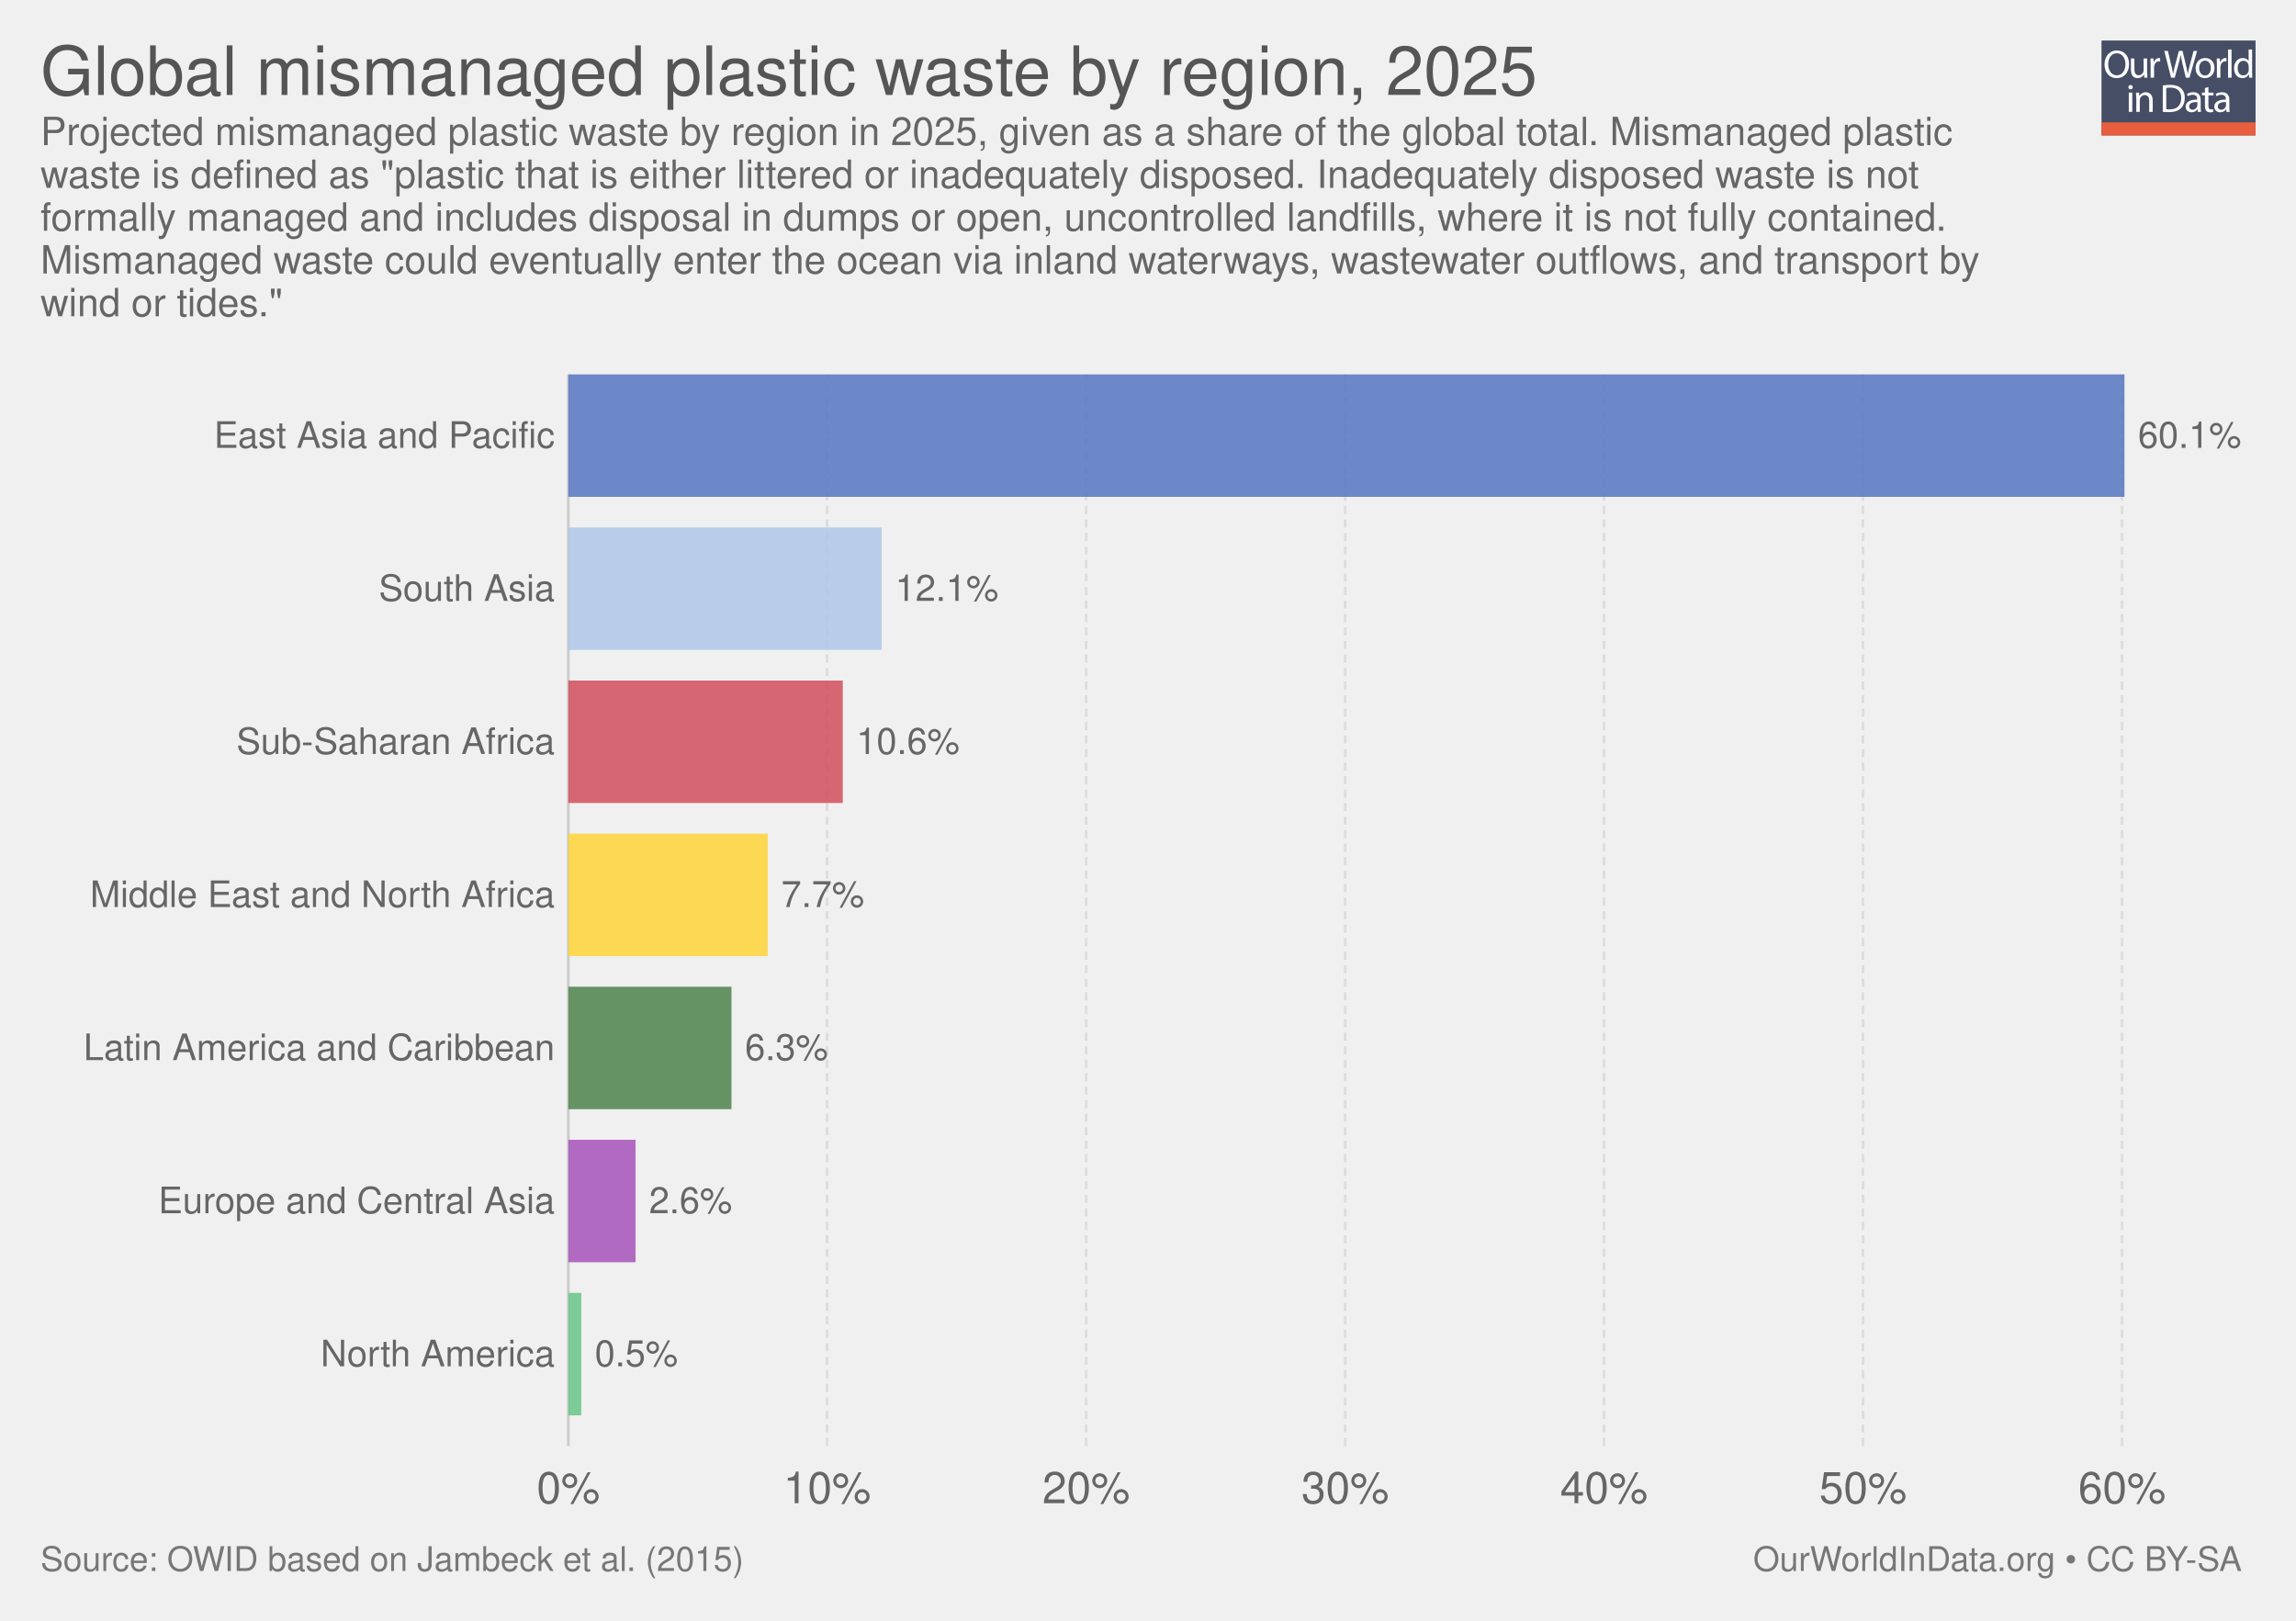
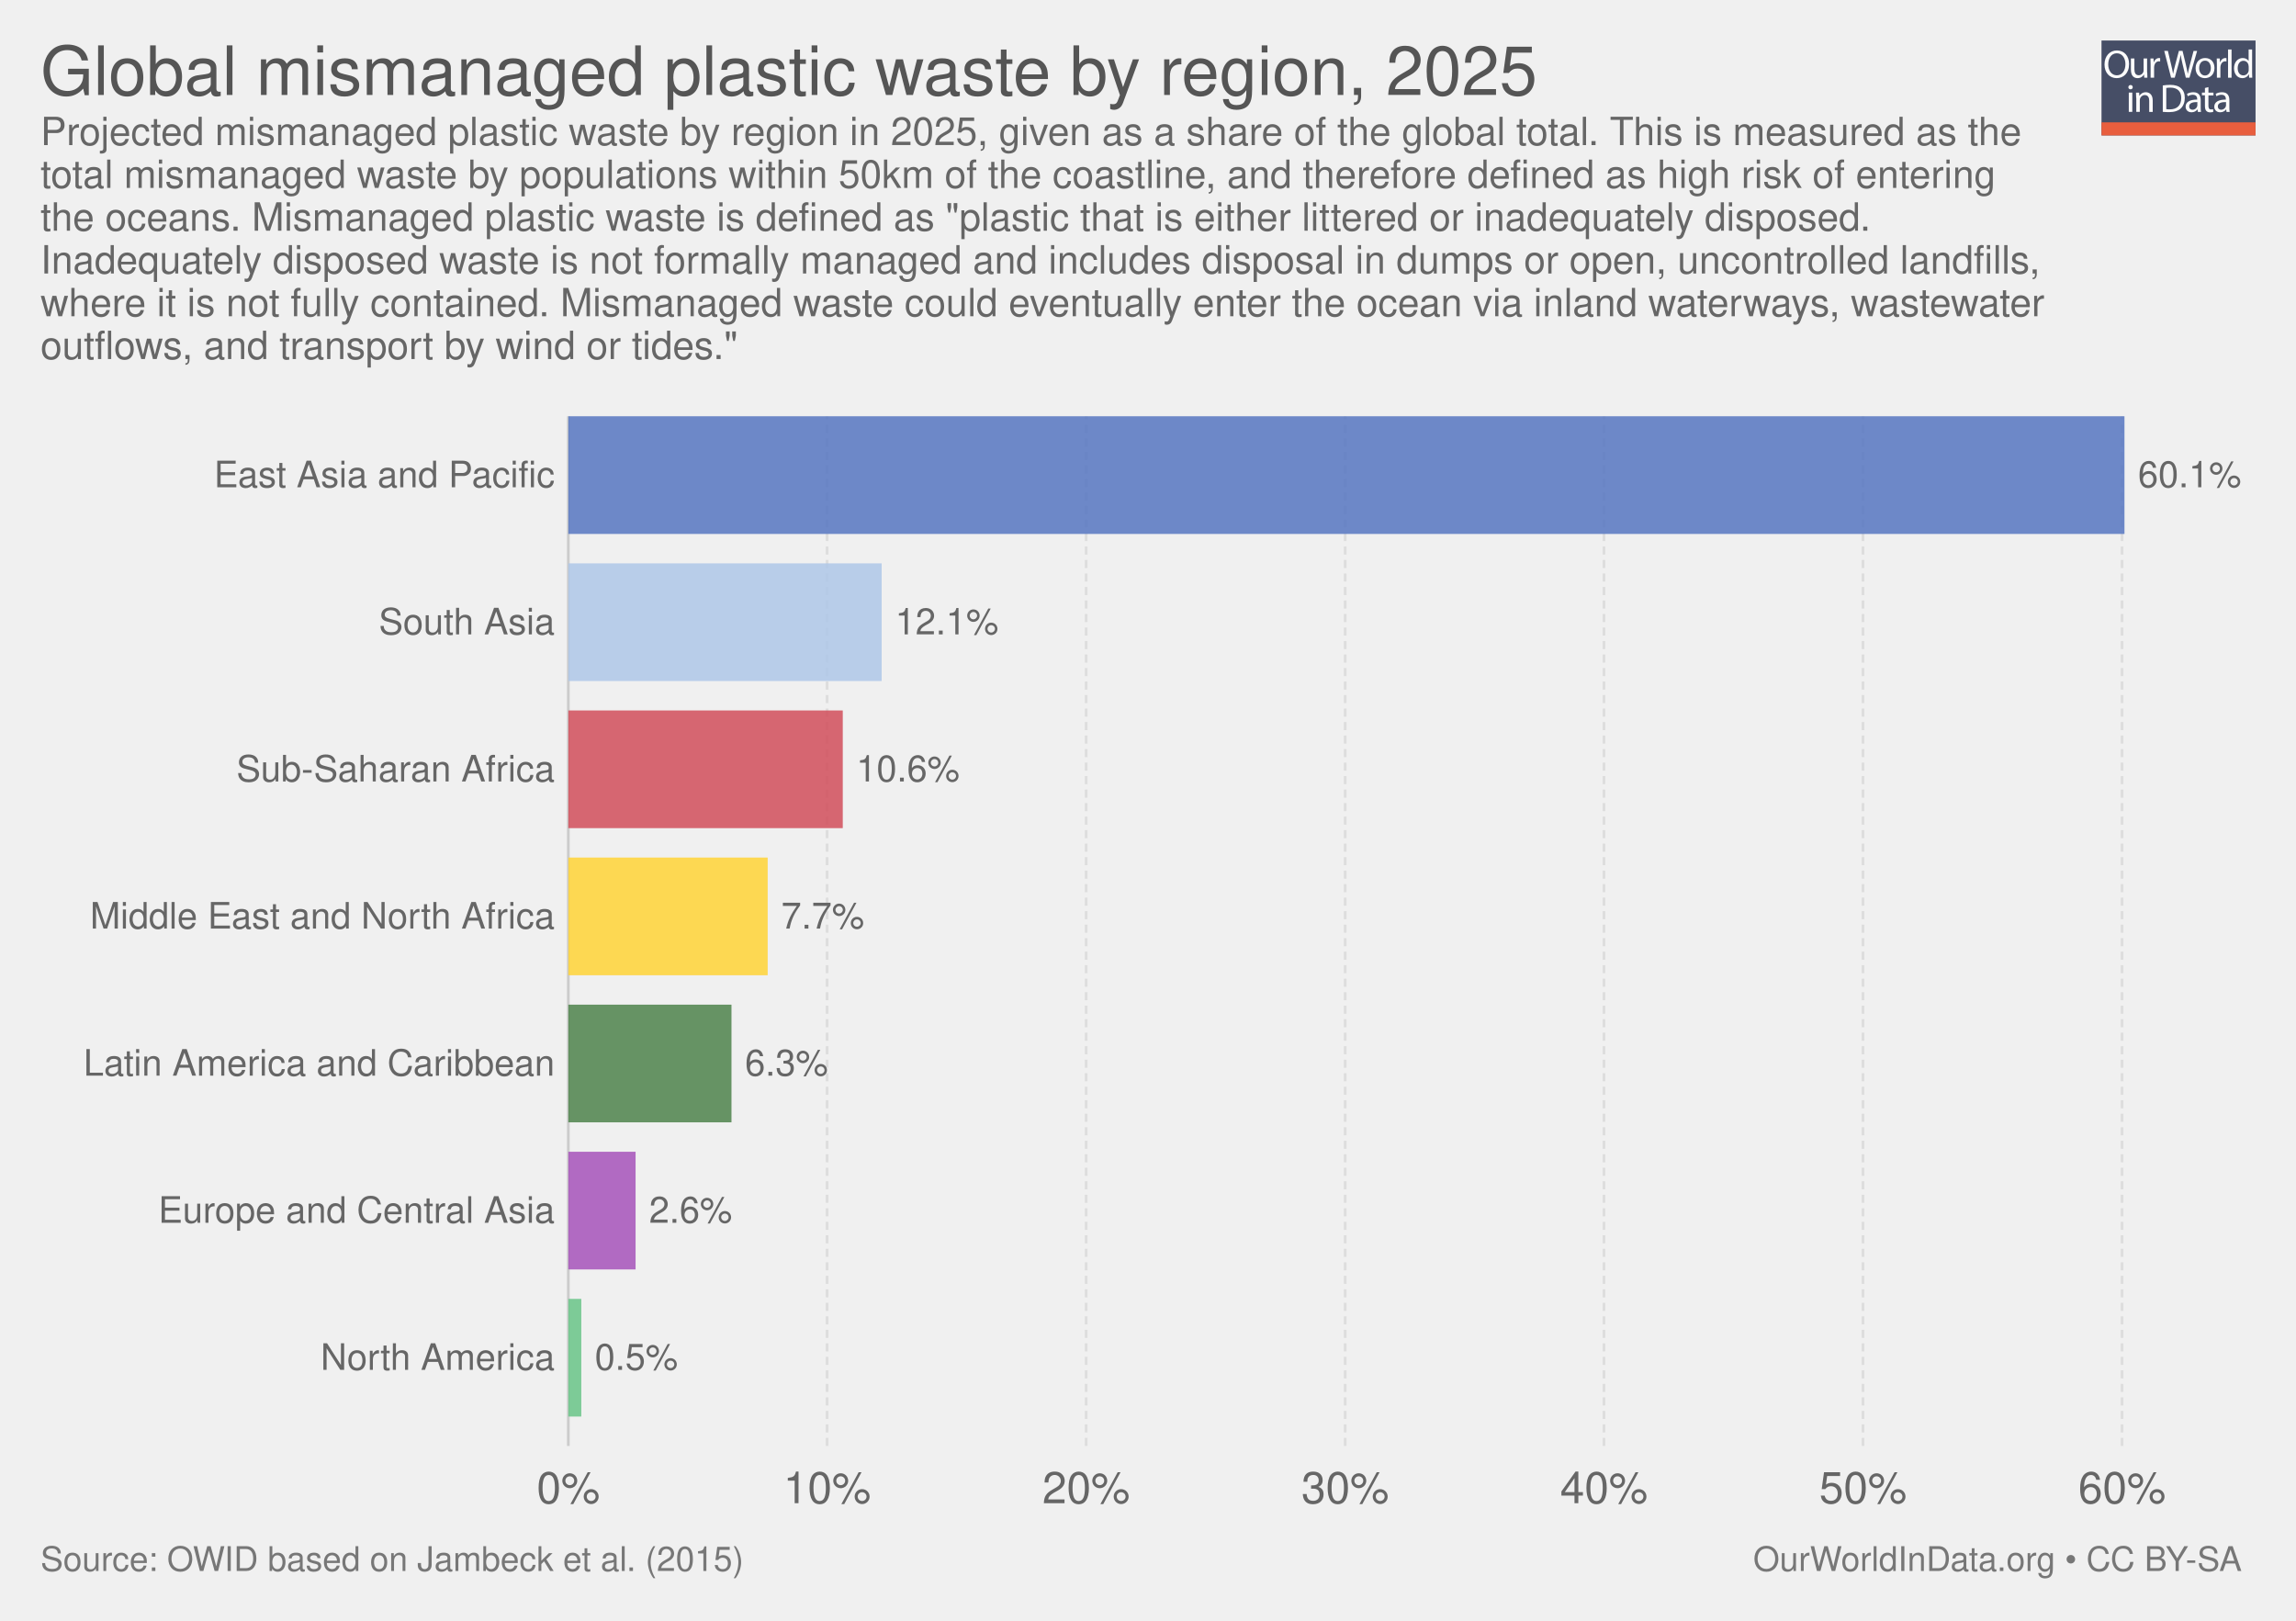
<svg xmlns="http://www.w3.org/2000/svg" xmlns:xlink="http://www.w3.org/1999/xlink" version="1.1" style="font-family: 'Helvetica Neue', Helvetica, Arial, sans-serif; font-size: 18px; background-color: white; text-rendering: optimizeLegibility; -webkit-font-smoothing: antialiased;" width="850" height="600">
  <g class="ChartTab">
    <g class="HeaderView">
      <g opacity="0.8" transform="translate(778, 15) scale(0.27)">
        <a xlink:href="https://ourworldindata.org" target="_blank">
          <g>
            <rect x="0" y="0" fill="#1B2543" width="211.2" height="130.1" />
            <rect x="0" y="112.2" fill="#E63912" width="211.2" height="17.9" />
            <g>
              <rect x="1.2" y="12.3" fill="none" width="210.2" height="99.2" />
              <path fill="#FFFFFF" d="M37.8,32.2c0,12.7-7.7,19.4-17.1,19.4c-9.7,0-16.6-7.5-16.6-18.7c0-11.7,7.3-19.3,17.1-19.3 C31.3,13.7,37.8,21.3,37.8,32.2z M9.2,32.8c0,7.9,4.3,14.9,11.8,14.9c7.5,0,11.8-6.9,11.8-15.3c0-7.3-3.8-14.9-11.8-14.9 C13.1,17.5,9.2,24.8,9.2,32.8z" />
              <path fill="#FFFFFF" d="M62.7,43.8c0,2.7,0.1,5.1,0.2,7.2h-4.3l-0.3-4.3h-0.1c-1.3,2.1-4,4.9-8.8,4.9c-4.2,0-9.1-2.3-9.1-11.6 V24.6h4.8v14.6c0,5,1.5,8.4,5.9,8.4c3.2,0,5.5-2.2,6.3-4.4c0.3-0.7,0.4-1.6,0.4-2.5V24.6h4.8V43.8z" />
              <path fill="#FFFFFF" d="M67.3,32.8c0-3.1-0.1-5.8-0.2-8.2h4.2l0.2,5.2h0.2c1.2-3.5,4.1-5.8,7.3-5.8c0.5,0,0.9,0.1,1.4,0.2v4.5 c-0.5-0.1-1-0.2-1.6-0.2c-3.4,0-5.8,2.6-6.5,6.2c-0.1,0.7-0.2,1.4-0.2,2.2V51h-4.8V32.8z" />
              <path fill="#FFFFFF" d="M95.4,51l-9.4-36.8h5l4.4,18.6c1.1,4.6,2.1,9.2,2.7,12.7h0.1c0.6-3.7,1.8-8,3-12.8l4.9-18.5h5l4.5,18.7 c1,4.4,2,8.7,2.6,12.6h0.1c0.8-4,1.8-8.1,3-12.7l4.9-18.5h4.9L120.6,51h-5L111,31.9c-1.1-4.7-1.9-8.3-2.4-12h-0.1 c-0.7,3.7-1.5,7.3-2.8,12L100.4,51H95.4z" />
              <path fill="#FFFFFF" d="M154.9,37.6c0,9.8-6.8,14-13.2,14c-7.2,0-12.7-5.2-12.7-13.6c0-8.8,5.8-14,13.1-14 C149.8,24,154.9,29.5,154.9,37.6z M133.9,37.9c0,5.8,3.3,10.1,8,10.1c4.6,0,8-4.3,8-10.3c0-4.5-2.2-10.1-7.9-10.1 C136.3,27.6,133.9,32.8,133.9,37.9z" />
              <path fill="#FFFFFF" d="M158.2,32.8c0-3.1-0.1-5.8-0.2-8.2h4.2l0.2,5.2h0.2c1.2-3.5,4.1-5.8,7.3-5.8c0.5,0,0.9,0.1,1.4,0.2v4.5 c-0.5-0.1-1-0.2-1.6-0.2c-3.4,0-5.8,2.6-6.5,6.2c-0.1,0.7-0.2,1.4-0.2,2.2V51h-4.8V32.8z" />
              <path fill="#FFFFFF" d="M173.5,12.3h4.8V51h-4.8V12.3z" />
              <path fill="#FFFFFF" d="M206.5,12.3v31.9c0,2.3,0.1,5,0.2,6.8h-4.3l-0.2-4.6H202c-1.5,2.9-4.7,5.2-9,5.2 c-6.4,0-11.3-5.4-11.3-13.4c-0.1-8.8,5.4-14.2,11.9-14.2c4,0,6.8,1.9,8,4h0.1V12.3H206.5z M201.7,35.4c0-0.6-0.1-1.4-0.2-2 c-0.7-3.1-3.3-5.6-6.9-5.6c-5,0-7.9,4.4-7.9,10.2c0,5.3,2.6,9.8,7.8,9.8c3.2,0,6.2-2.1,7.1-5.7c0.2-0.7,0.2-1.3,0.2-2.1V35.4z" />
              <path fill="#FFFFFF" d="M42.8,64c0.1,1.6-1.1,2.9-3.1,2.9c-1.7,0-2.9-1.3-2.9-2.9c0-1.7,1.3-3,3-3C41.7,61,42.8,62.3,42.8,64z M37.4,97.8V71.4h4.8v26.4H37.4z" />
              <path fill="#FFFFFF" d="M47.5,78.6c0-2.7-0.1-5-0.2-7.1h4.3l0.3,4.4h0.1c1.3-2.5,4.4-5,8.8-5c3.7,0,9.4,2.2,9.4,11.2v15.8h-4.8 V82.6c0-4.3-1.6-7.8-6.1-7.8c-3.2,0-5.6,2.2-6.5,4.9c-0.2,0.6-0.3,1.4-0.3,2.2v15.9h-4.8V78.6z" />
              <path fill="#FFFFFF" d="M84,61.6c2.9-0.4,6.3-0.8,10.1-0.8c6.8,0,11.7,1.6,14.9,4.6c3.3,3,5.2,7.3,5.2,13.2c0,6-1.9,10.9-5.3,14.3 c-3.4,3.4-9.1,5.3-16.3,5.3c-3.4,0-6.2-0.2-8.6-0.4V61.6z M88.8,94.1c1.2,0.2,3,0.3,4.8,0.3c10.2,0,15.7-5.7,15.7-15.6 c0.1-8.7-4.9-14.2-14.9-14.2c-2.5,0-4.3,0.2-5.6,0.5V94.1z" />
              <path fill="#FFFFFF" d="M132.1,97.8l-0.4-3.3h-0.2c-1.5,2.1-4.3,3.9-8.1,3.9c-5.4,0-8.1-3.8-8.1-7.6c0-6.4,5.7-9.9,15.9-9.8v-0.5 c0-2.2-0.6-6.1-6-6.1c-2.5,0-5,0.8-6.9,2l-1.1-3.2c2.2-1.4,5.4-2.3,8.7-2.3c8.1,0,10.1,5.5,10.1,10.8v9.9c0,2.3,0.1,4.5,0.4,6.3 H132.1z M131.4,84.4c-5.3-0.1-11.2,0.8-11.2,5.9c0,3.1,2.1,4.6,4.5,4.6c3.4,0,5.6-2.2,6.4-4.4c0.2-0.5,0.3-1,0.3-1.5V84.4z" />
              <path fill="#FFFFFF" d="M146.6,63.9v7.6h6.9v3.7h-6.9v14.2c0,3.3,0.9,5.1,3.6,5.1c1.3,0,2.2-0.2,2.8-0.3l0.2,3.6 c-0.9,0.4-2.4,0.7-4.3,0.7c-2.2,0-4-0.7-5.2-2c-1.4-1.4-1.9-3.8-1.9-6.9V75.1h-4.1v-3.7h4.1v-6.3L146.6,63.9z" />
              <path fill="#FFFFFF" d="M171.4,97.8l-0.4-3.3h-0.2c-1.5,2.1-4.3,3.9-8.1,3.9c-5.4,0-8.1-3.8-8.1-7.6c0-6.4,5.7-9.9,15.9-9.8v-0.5 c0-2.2-0.6-6.1-6-6.1c-2.5,0-5,0.8-6.9,2l-1.1-3.2c2.2-1.4,5.4-2.3,8.7-2.3c8.1,0,10.1,5.5,10.1,10.8v9.9c0,2.3,0.1,4.5,0.4,6.3 H171.4z M170.7,84.4c-5.3-0.1-11.2,0.8-11.2,5.9c0,3.1,2.1,4.6,4.5,4.6c3.4,0,5.6-2.2,6.4-4.4c0.2-0.5,0.3-1,0.3-1.5V84.4z" />
            </g>
          </g>
        </a>
      </g>
      <a href="https://ourworldindata.org/grapher/mismanaged-plastic-waste-by-region-2025" target="_blank">
        <text font-size="25.20" x="15.0" y="35.2" fill="#555">
          <tspan x="15" y="35.16">Global mismanaged plastic waste by region, 2025</tspan>
        </text>
      </a>
      <text font-size="14.40" x="15.0" y="53.7" fill="#666">
-         <tspan x="15" y="53.72">Projected mismanaged plastic waste by region in 2025, given as a share of the global total. Mismanaged plastic</tspan>
-         <tspan x="15" y="69.56">waste is defined as "plastic that is either littered or inadequately disposed. Inadequately disposed waste is not</tspan>
-         <tspan x="15" y="85.4">formally managed and includes disposal in dumps or open, uncontrolled landfills, where it is not fully contained.</tspan>
-         <tspan x="15" y="101.24">Mismanaged waste could eventually enter the ocean via inland waterways, wastewater outflows, and transport by</tspan>
-         <tspan x="15" y="117.08">wind or tides."</tspan>
+         <tspan x="15" y="53.72">Projected mismanaged plastic waste by region in 2025, given as a share of the global total. This is measured as the</tspan>
+         <tspan x="15" y="69.56">total mismanaged waste by populations within 50km of the coastline, and therefore defined as high risk of entering</tspan>
+         <tspan x="15" y="85.4">the oceans. Mismanaged plastic waste is defined as "plastic that is either littered or inadequately disposed.</tspan>
+         <tspan x="15" y="101.24">Inadequately disposed waste is not formally managed and includes disposal in dumps or open, uncontrolled landfills,</tspan>
+         <tspan x="15" y="117.08">where it is not fully contained. Mismanaged waste could eventually enter the ocean via inland waterways, wastewater</tspan>
+         <tspan x="15" y="132.92">outflows, and transport by wind or tides."</tspan>
      </text>
    </g>
    <g class="DiscreteBarChart">
-       <rect x="15" y="138.6" width="810" height="417.9" opacity="0" fill="rgba(255,255,255,0)" />
+       <rect x="15" y="154.1" width="810" height="402.4" opacity="0" fill="rgba(255,255,255,0)" />
      <g class="HorizontalAxis">
        <text x="210.4" y="556.5" fill="#666" text-anchor="middle" font-size="16.2">0%</text>
        <text x="306.2" y="556.5" fill="#666" text-anchor="middle" font-size="16.2">10%</text>
        <text x="402.1" y="556.5" fill="#666" text-anchor="middle" font-size="16.2">20%</text>
        <text x="498" y="556.5" fill="#666" text-anchor="middle" font-size="16.2">30%</text>
        <text x="593.8" y="556.5" fill="#666" text-anchor="middle" font-size="16.2">40%</text>
        <text x="689.7" y="556.5" fill="#666" text-anchor="middle" font-size="16.2">50%</text>
        <text x="785.6" y="556.5" fill="#666" text-anchor="middle" font-size="16.2">60%</text>
      </g>
      <g class="AxisGridLines">
-         <line x1="210.4" y1="535.30" x2="210.4" y2="138.60" stroke="#ccc" />
-         <line x1="306.2" y1="535.30" x2="306.2" y2="138.60" stroke="#ddd" stroke-dasharray="3,2" />
-         <line x1="402.1" y1="535.30" x2="402.1" y2="138.60" stroke="#ddd" stroke-dasharray="3,2" />
-         <line x1="498" y1="535.30" x2="498" y2="138.60" stroke="#ddd" stroke-dasharray="3,2" />
-         <line x1="593.8" y1="535.30" x2="593.8" y2="138.60" stroke="#ddd" stroke-dasharray="3,2" />
-         <line x1="689.7" y1="535.30" x2="689.7" y2="138.60" stroke="#ddd" stroke-dasharray="3,2" />
-         <line x1="785.6" y1="535.30" x2="785.6" y2="138.60" stroke="#ddd" stroke-dasharray="3,2" />
+         <line x1="210.4" y1="535.30" x2="210.4" y2="154.10" stroke="#ccc" />
+         <line x1="306.2" y1="535.30" x2="306.2" y2="154.10" stroke="#ddd" stroke-dasharray="3,2" />
+         <line x1="402.1" y1="535.30" x2="402.1" y2="154.10" stroke="#ddd" stroke-dasharray="3,2" />
+         <line x1="498" y1="535.30" x2="498" y2="154.10" stroke="#ddd" stroke-dasharray="3,2" />
+         <line x1="593.8" y1="535.30" x2="593.8" y2="154.10" stroke="#ddd" stroke-dasharray="3,2" />
+         <line x1="689.7" y1="535.30" x2="689.7" y2="154.10" stroke="#ddd" stroke-dasharray="3,2" />
+         <line x1="785.6" y1="535.30" x2="785.6" y2="154.10" stroke="#ddd" stroke-dasharray="3,2" />
      </g>
      <g class="bar">
-         <text x="205.381" y="161.269" fill="#666" dominant-baseline="middle" text-anchor="end" font-size="13.5">East Asia and Pacific</text>
-         <rect x="210.4" y="138.6" width="576.1" height="45.337" fill="#5675c1" opacity="0.85" />
-         <text x="791.5" y="161.269" fill="#666" dominant-baseline="middle" text-anchor="start" font-size="13.5">60.1%</text>
+         <text x="205.381" y="175.883" fill="#666" dominant-baseline="middle" text-anchor="end" font-size="13.5">East Asia and Pacific</text>
+         <rect x="210.4" y="154.1" width="576.1" height="43.566" fill="#5675c1" opacity="0.85" />
+         <text x="791.5" y="175.883" fill="#666" dominant-baseline="middle" text-anchor="start" font-size="13.5">60.1%</text>
      </g>
      <g class="bar">
-         <text x="205.381" y="217.94" fill="#666" dominant-baseline="middle" text-anchor="end" font-size="13.5">South Asia</text>
-         <rect x="210.4" y="195.271" width="116" height="45.337" fill="#aec7e8" opacity="0.85" />
-         <text x="331.4" y="217.94" fill="#666" dominant-baseline="middle" text-anchor="start" font-size="13.5">12.1%</text>
+         <text x="205.381" y="230.34" fill="#666" dominant-baseline="middle" text-anchor="end" font-size="13.5">South Asia</text>
+         <rect x="210.4" y="208.557" width="116" height="43.566" fill="#aec7e8" opacity="0.85" />
+         <text x="331.4" y="230.34" fill="#666" dominant-baseline="middle" text-anchor="start" font-size="13.5">12.1%</text>
      </g>
      <g class="bar">
-         <text x="205.381" y="274.611" fill="#666" dominant-baseline="middle" text-anchor="end" font-size="13.5">Sub-Saharan Africa</text>
-         <rect x="210.4" y="251.943" width="101.6" height="45.337" fill="#d14e5b" opacity="0.85" />
-         <text x="317" y="274.611" fill="#666" dominant-baseline="middle" text-anchor="start" font-size="13.5">10.6%</text>
+         <text x="205.381" y="284.797" fill="#666" dominant-baseline="middle" text-anchor="end" font-size="13.5">Sub-Saharan Africa</text>
+         <rect x="210.4" y="263.014" width="101.6" height="43.566" fill="#d14e5b" opacity="0.85" />
+         <text x="317" y="284.797" fill="#666" dominant-baseline="middle" text-anchor="start" font-size="13.5">10.6%</text>
      </g>
      <g class="bar">
-         <text x="205.381" y="331.283" fill="#666" dominant-baseline="middle" text-anchor="end" font-size="13.5">Middle East and North Africa</text>
-         <rect x="210.4" y="308.614" width="73.8" height="45.337" fill="#ffd336" opacity="0.85" />
-         <text x="289.2" y="331.283" fill="#666" dominant-baseline="middle" text-anchor="start" font-size="13.5">7.7%</text>
+         <text x="205.381" y="339.254" fill="#666" dominant-baseline="middle" text-anchor="end" font-size="13.5">Middle East and North Africa</text>
+         <rect x="210.4" y="317.471" width="73.8" height="43.566" fill="#ffd336" opacity="0.85" />
+         <text x="289.2" y="339.254" fill="#666" dominant-baseline="middle" text-anchor="start" font-size="13.5">7.7%</text>
      </g>
      <g class="bar">
-         <text x="205.381" y="387.954" fill="#666" dominant-baseline="middle" text-anchor="end" font-size="13.5">Latin America and Caribbean</text>
-         <rect x="210.4" y="365.286" width="60.4" height="45.337" fill="#4d824b" opacity="0.85" />
-         <text x="275.8" y="387.954" fill="#666" dominant-baseline="middle" text-anchor="start" font-size="13.5">6.3%</text>
+         <text x="205.381" y="393.711" fill="#666" dominant-baseline="middle" text-anchor="end" font-size="13.5">Latin America and Caribbean</text>
+         <rect x="210.4" y="371.929" width="60.4" height="43.566" fill="#4d824b" opacity="0.85" />
+         <text x="275.8" y="393.711" fill="#666" dominant-baseline="middle" text-anchor="start" font-size="13.5">6.3%</text>
      </g>
      <g class="bar">
-         <text x="205.381" y="444.626" fill="#666" dominant-baseline="middle" text-anchor="end" font-size="13.5">Europe and Central Asia</text>
-         <rect x="210.4" y="421.957" width="24.9" height="45.337" fill="#a652ba" opacity="0.85" />
-         <text x="240.3" y="444.626" fill="#666" dominant-baseline="middle" text-anchor="start" font-size="13.5">2.6%</text>
+         <text x="205.381" y="448.169" fill="#666" dominant-baseline="middle" text-anchor="end" font-size="13.5">Europe and Central Asia</text>
+         <rect x="210.4" y="426.386" width="24.9" height="43.566" fill="#a652ba" opacity="0.85" />
+         <text x="240.3" y="448.169" fill="#666" dominant-baseline="middle" text-anchor="start" font-size="13.5">2.6%</text>
      </g>
      <g class="bar">
-         <text x="205.381" y="501.297" fill="#666" dominant-baseline="middle" text-anchor="end" font-size="13.5">North America</text>
-         <rect x="210.4" y="478.629" width="4.8" height="45.337" fill="#69c487" opacity="0.85" />
-         <text x="220.2" y="501.297" fill="#666" dominant-baseline="middle" text-anchor="start" font-size="13.5">0.5%</text>
+         <text x="205.381" y="502.626" fill="#666" dominant-baseline="middle" text-anchor="end" font-size="13.5">North America</text>
+         <rect x="210.4" y="480.843" width="4.8" height="43.566" fill="#69c487" opacity="0.85" />
+         <text x="220.2" y="502.626" fill="#666" dominant-baseline="middle" text-anchor="start" font-size="13.5">0.5%</text>
      </g>
    </g>
    <g style="fill: #777;" class="SourcesFooter">
      <g style="fill: #777;" class="clickable">
        <text font-size="12.60" x="15.0" y="581.6">
          <tspan x="15" y="581.58">Source: OWID based on Jambeck et al. (2015)</tspan>
        </text>
      </g>
      <text font-size="12.60" x="649.0" y="581.6">
        <tspan x="649.024" y="581.58">
          <a target="_blank" style="fill: #777;" href="https://ourworldindata.org">OurWorldInData.org</a> • <a style="fill: #777;" href="http://creativecommons.org/licenses/by-sa/4.0/deed.en_US" target="_blank">CC BY-SA</a>
        </tspan>
      </text>
    </g>
  </g>
</svg>
